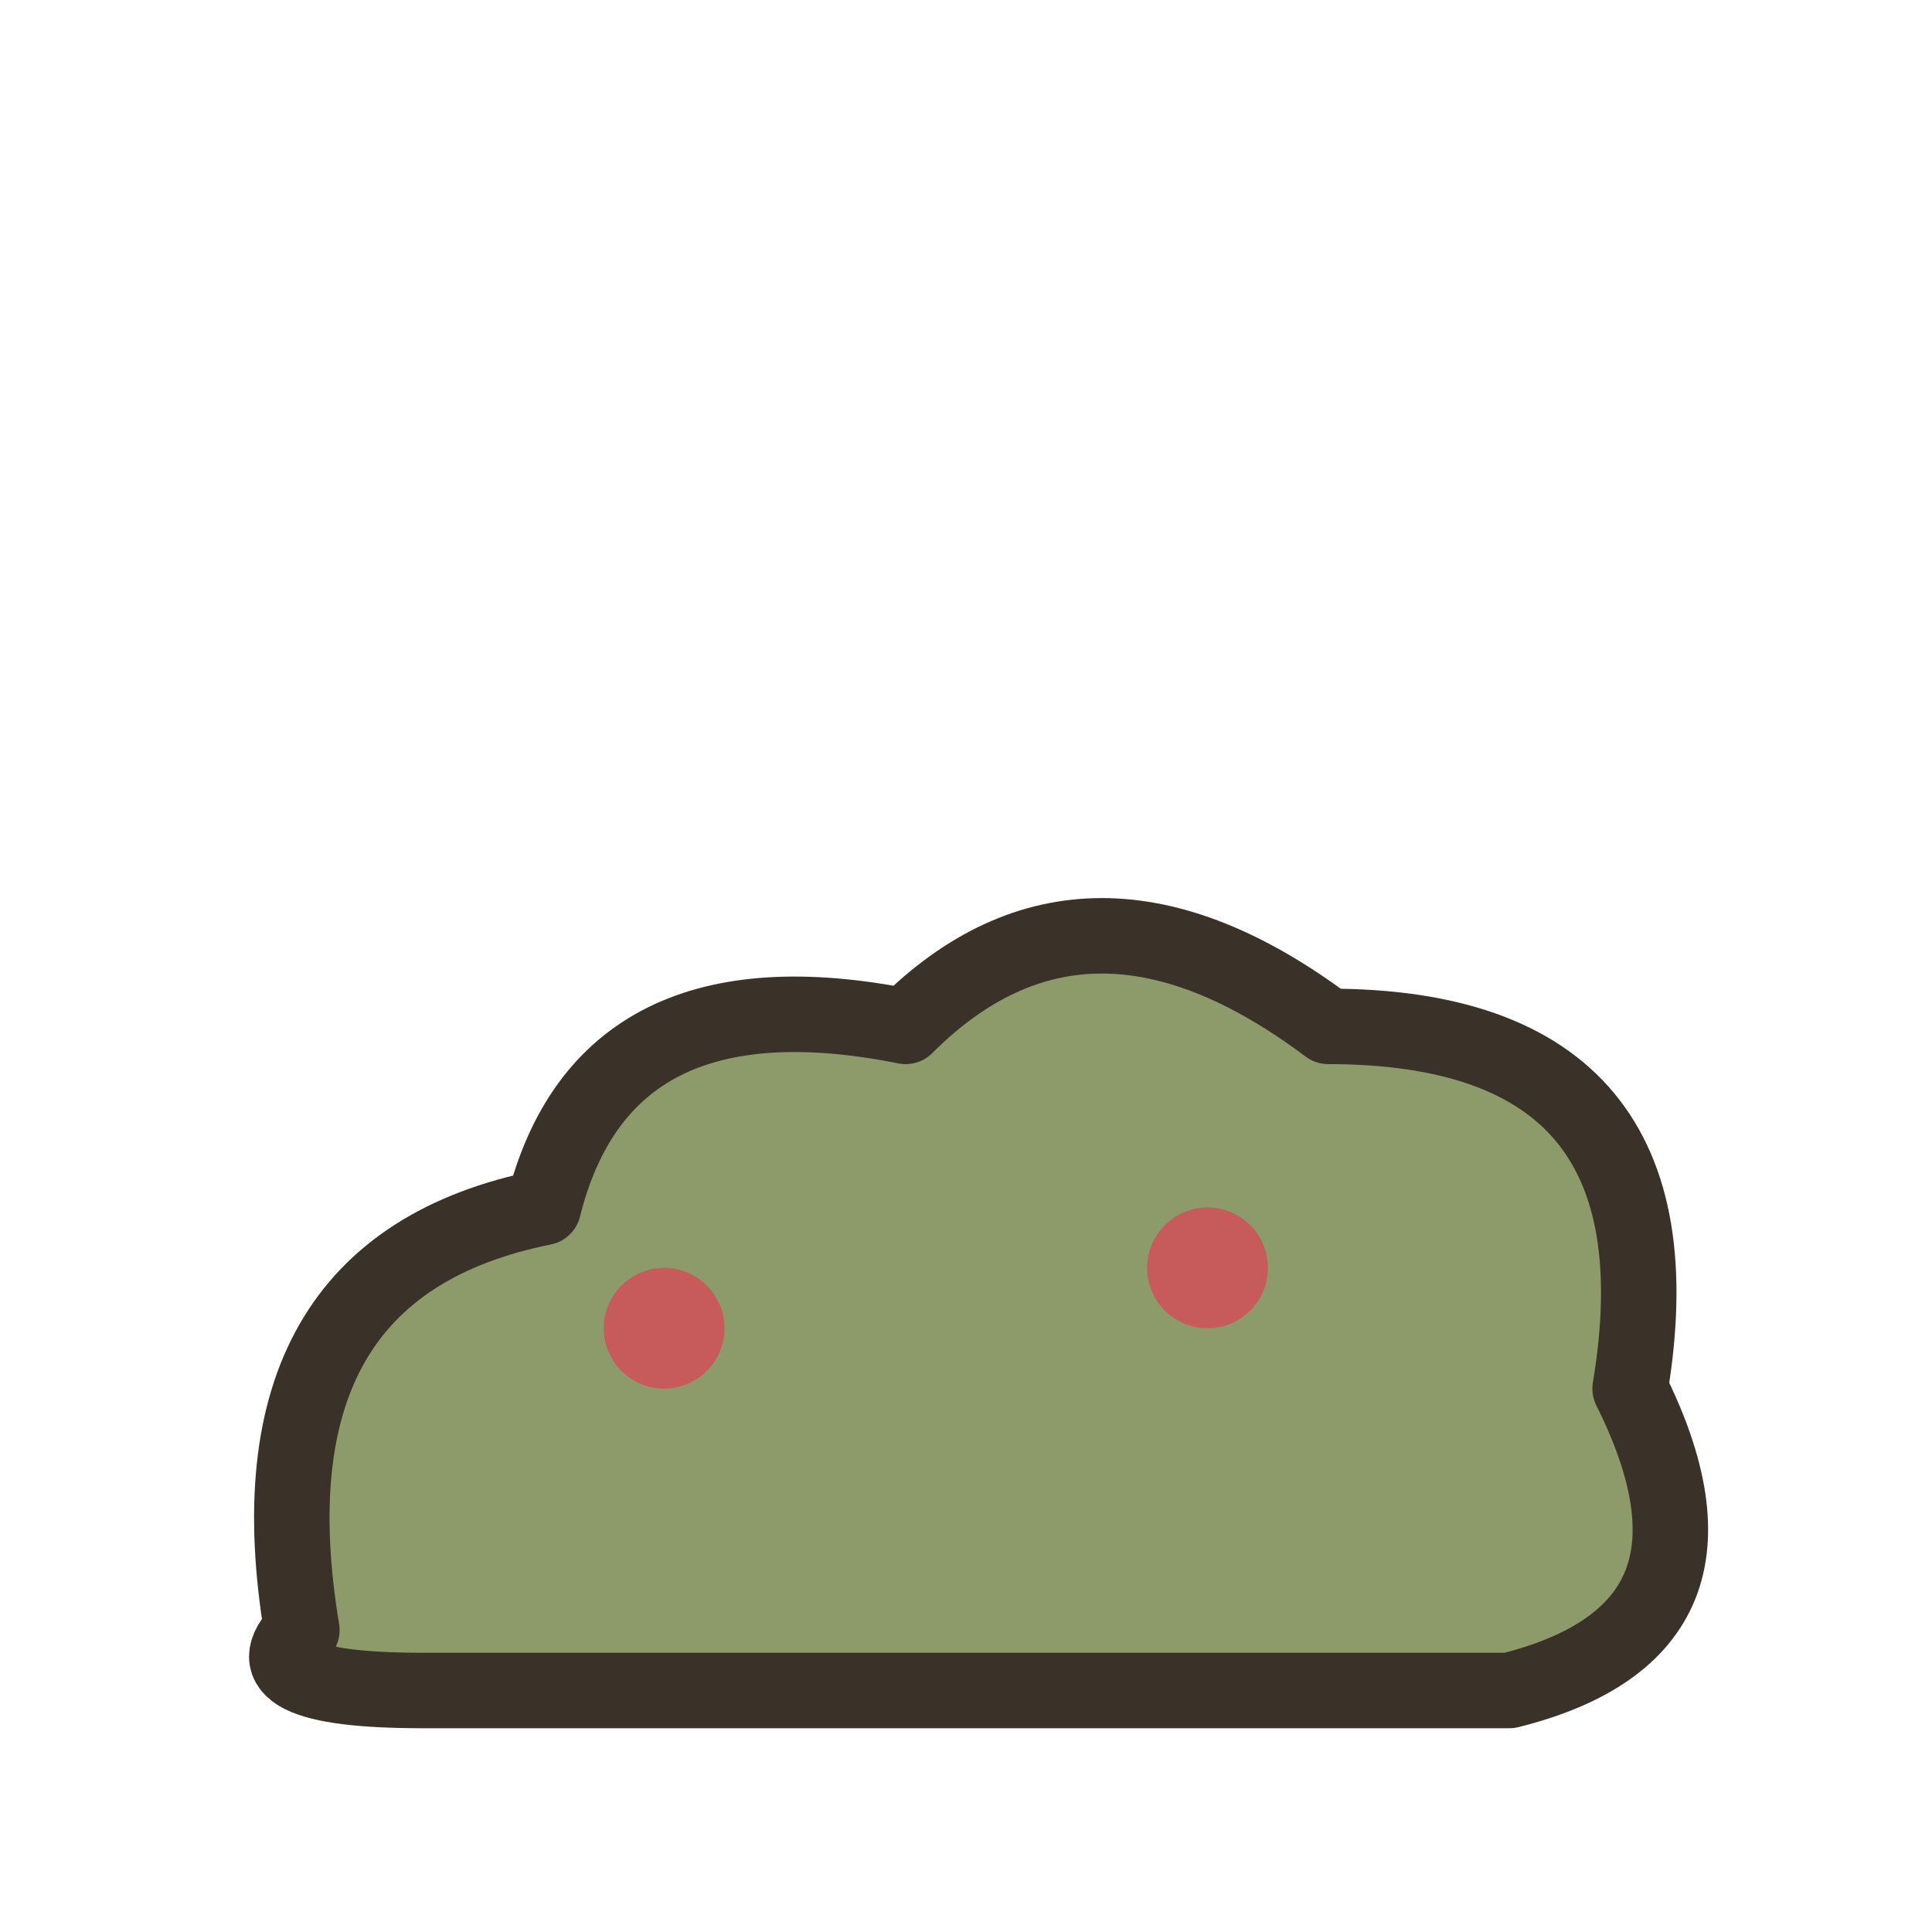
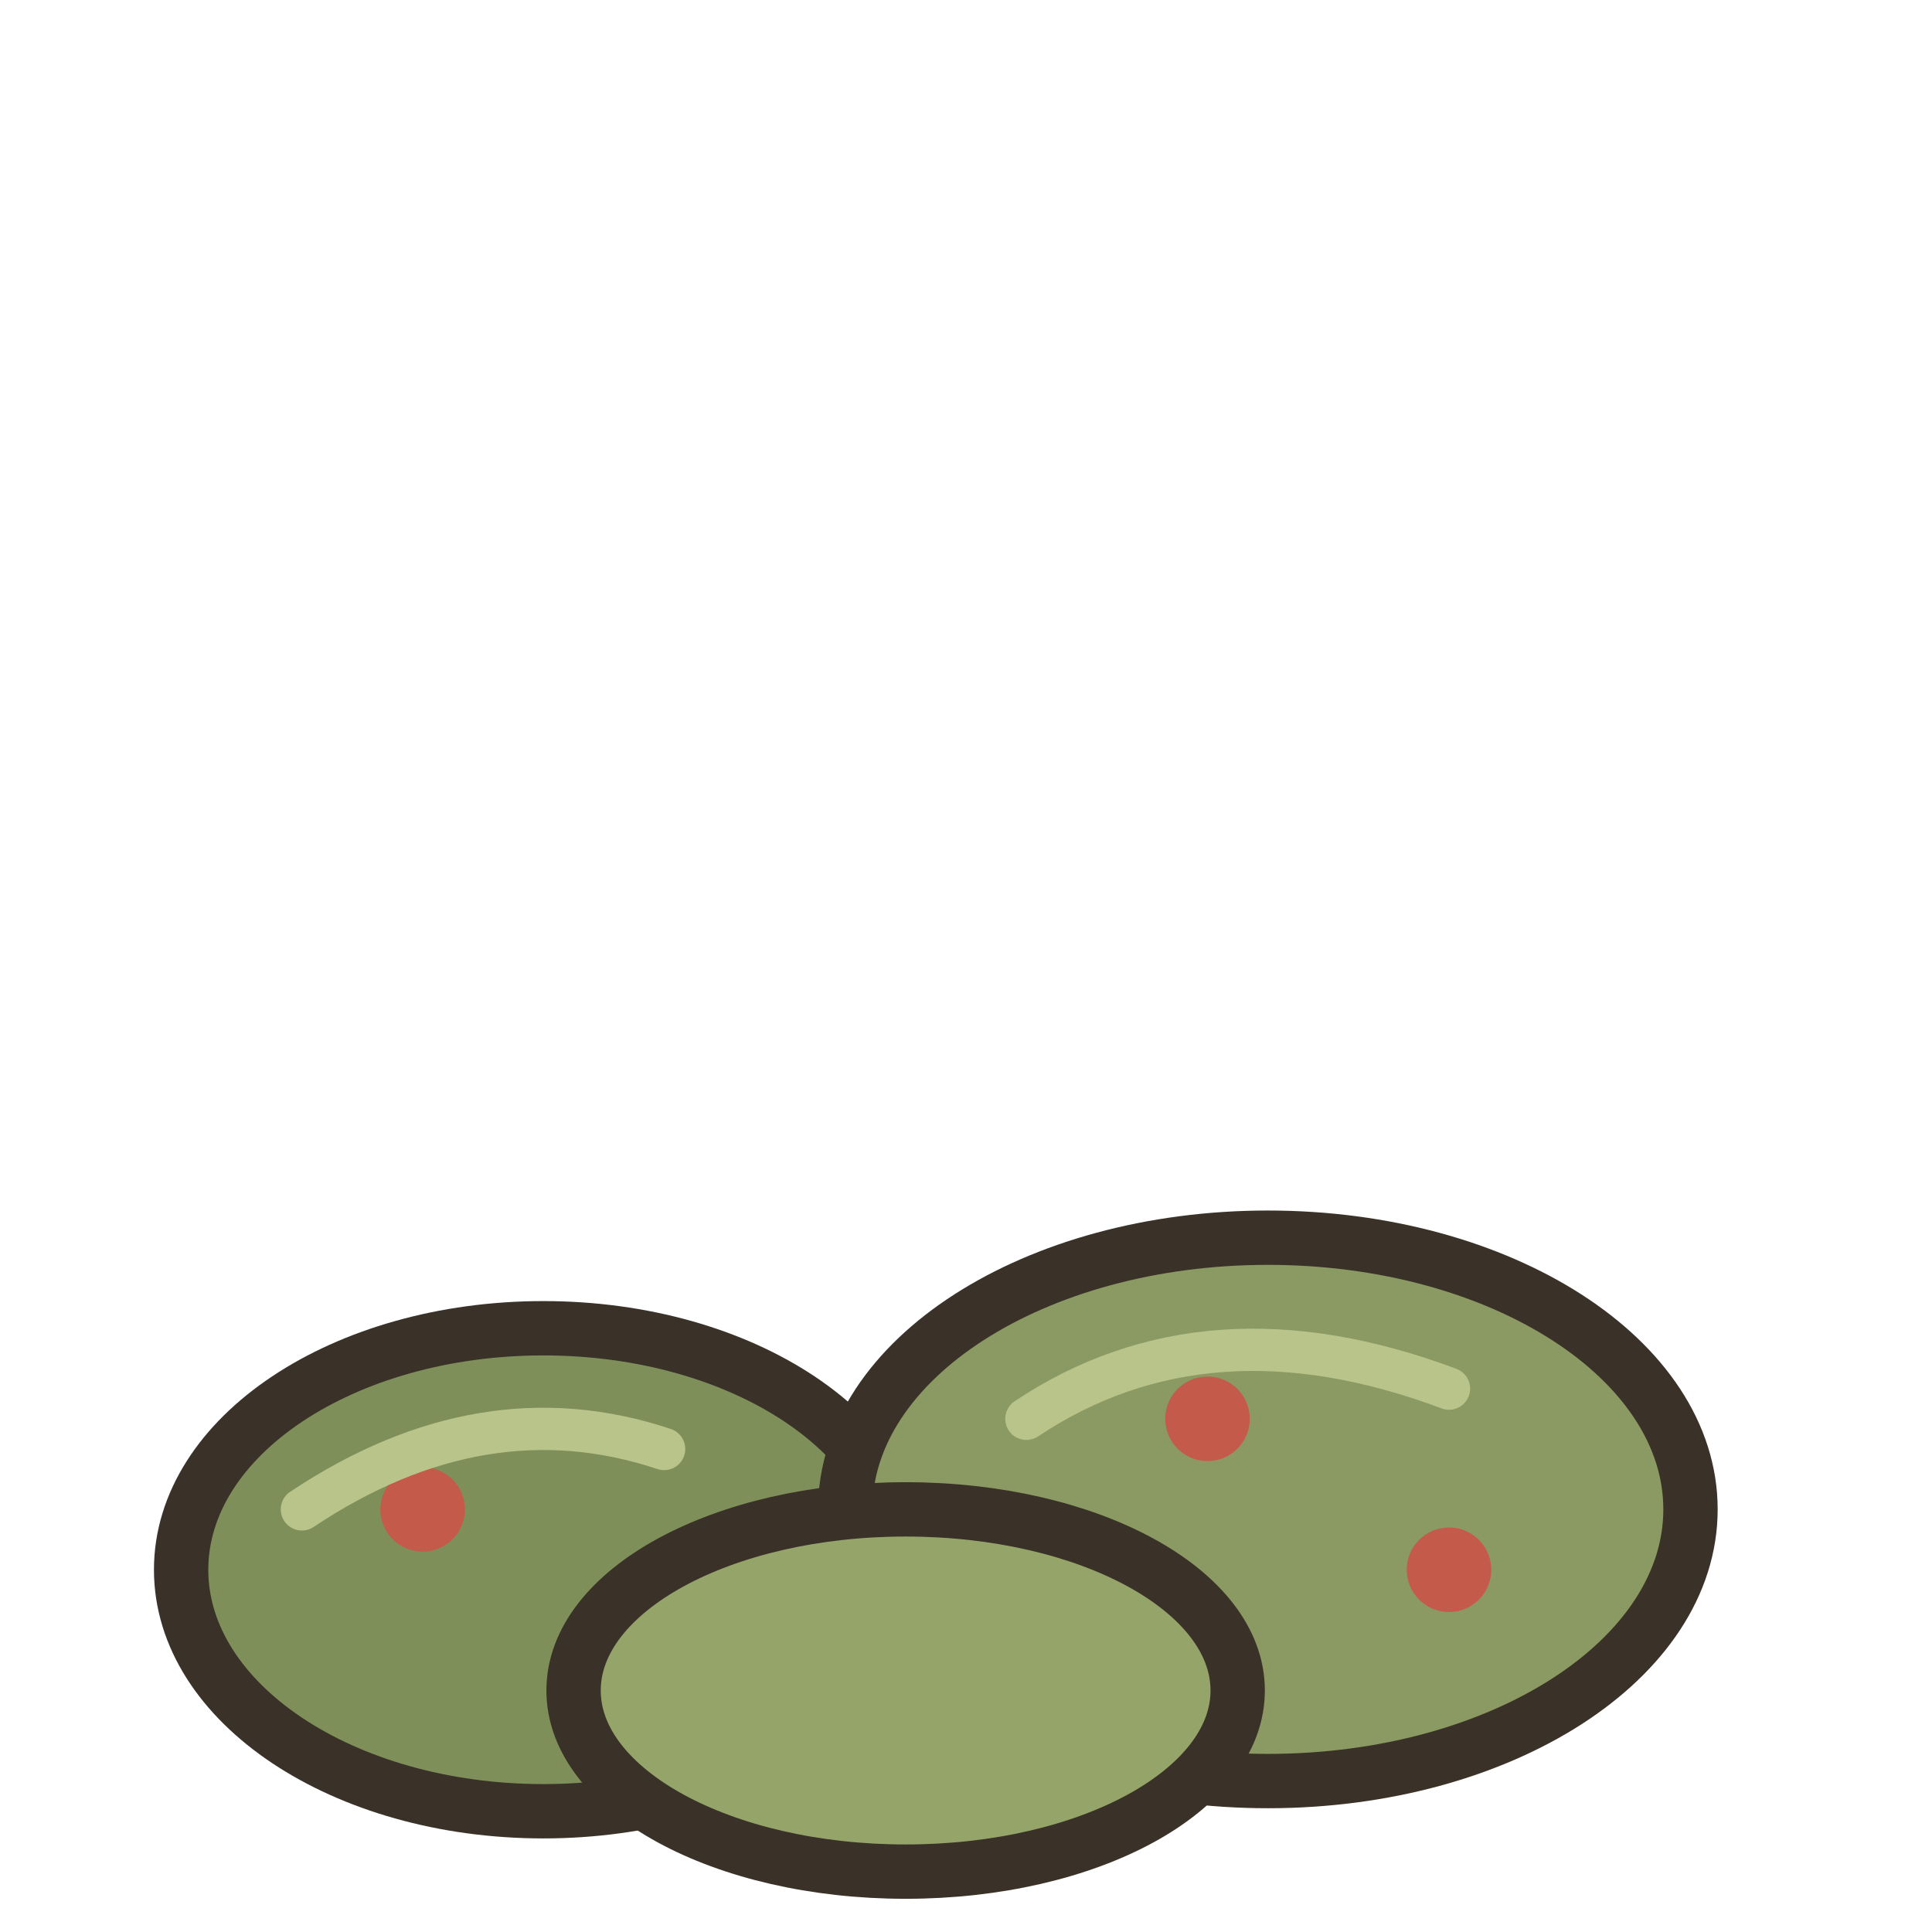
<svg xmlns="http://www.w3.org/2000/svg" width="64" height="64" viewBox="0 0 64 64">
-   <path d="M10,54 Q8,42 18,40 Q20,32 30,34 Q36,28 44,34 Q56,34 54,46 Q58,54 50,56 L14,56 Q8,56 10,54 Z" fill="#8d9a6a" stroke="#3a3128" stroke-width="2.5" stroke-linejoin="round" stroke-linecap="round" />
-   <circle cx="22" cy="44" r="2" fill="#c75b5b" />
-   <circle cx="40" cy="42" r="2" fill="#c75b5b" />
+   <g stroke="#3a3128" stroke-width="1.8" stroke-linejoin="round" stroke-linecap="round">
+     <ellipse cx="18" cy="52" rx="12" ry="8" fill="#7f8f5a" />
+     <ellipse cx="42" cy="50" rx="14" ry="9" fill="#8a9a62" />
+     <ellipse cx="30" cy="56" rx="11" ry="6" fill="#95a56a" />
+   </g>
+   <g fill="#c45a4a">
+     <circle cx="14" cy="50" r="1.4" />
+     <circle cx="40" cy="47" r="1.4" />
+     <circle cx="48" cy="52" r="1.4" />
+   </g>
+   <path d="M10,50 Q16,46 22,48 M34,47 Q40,43 48,46" fill="none" stroke="#b9c48a" stroke-width="1.4" stroke-linecap="round" />
</svg>
